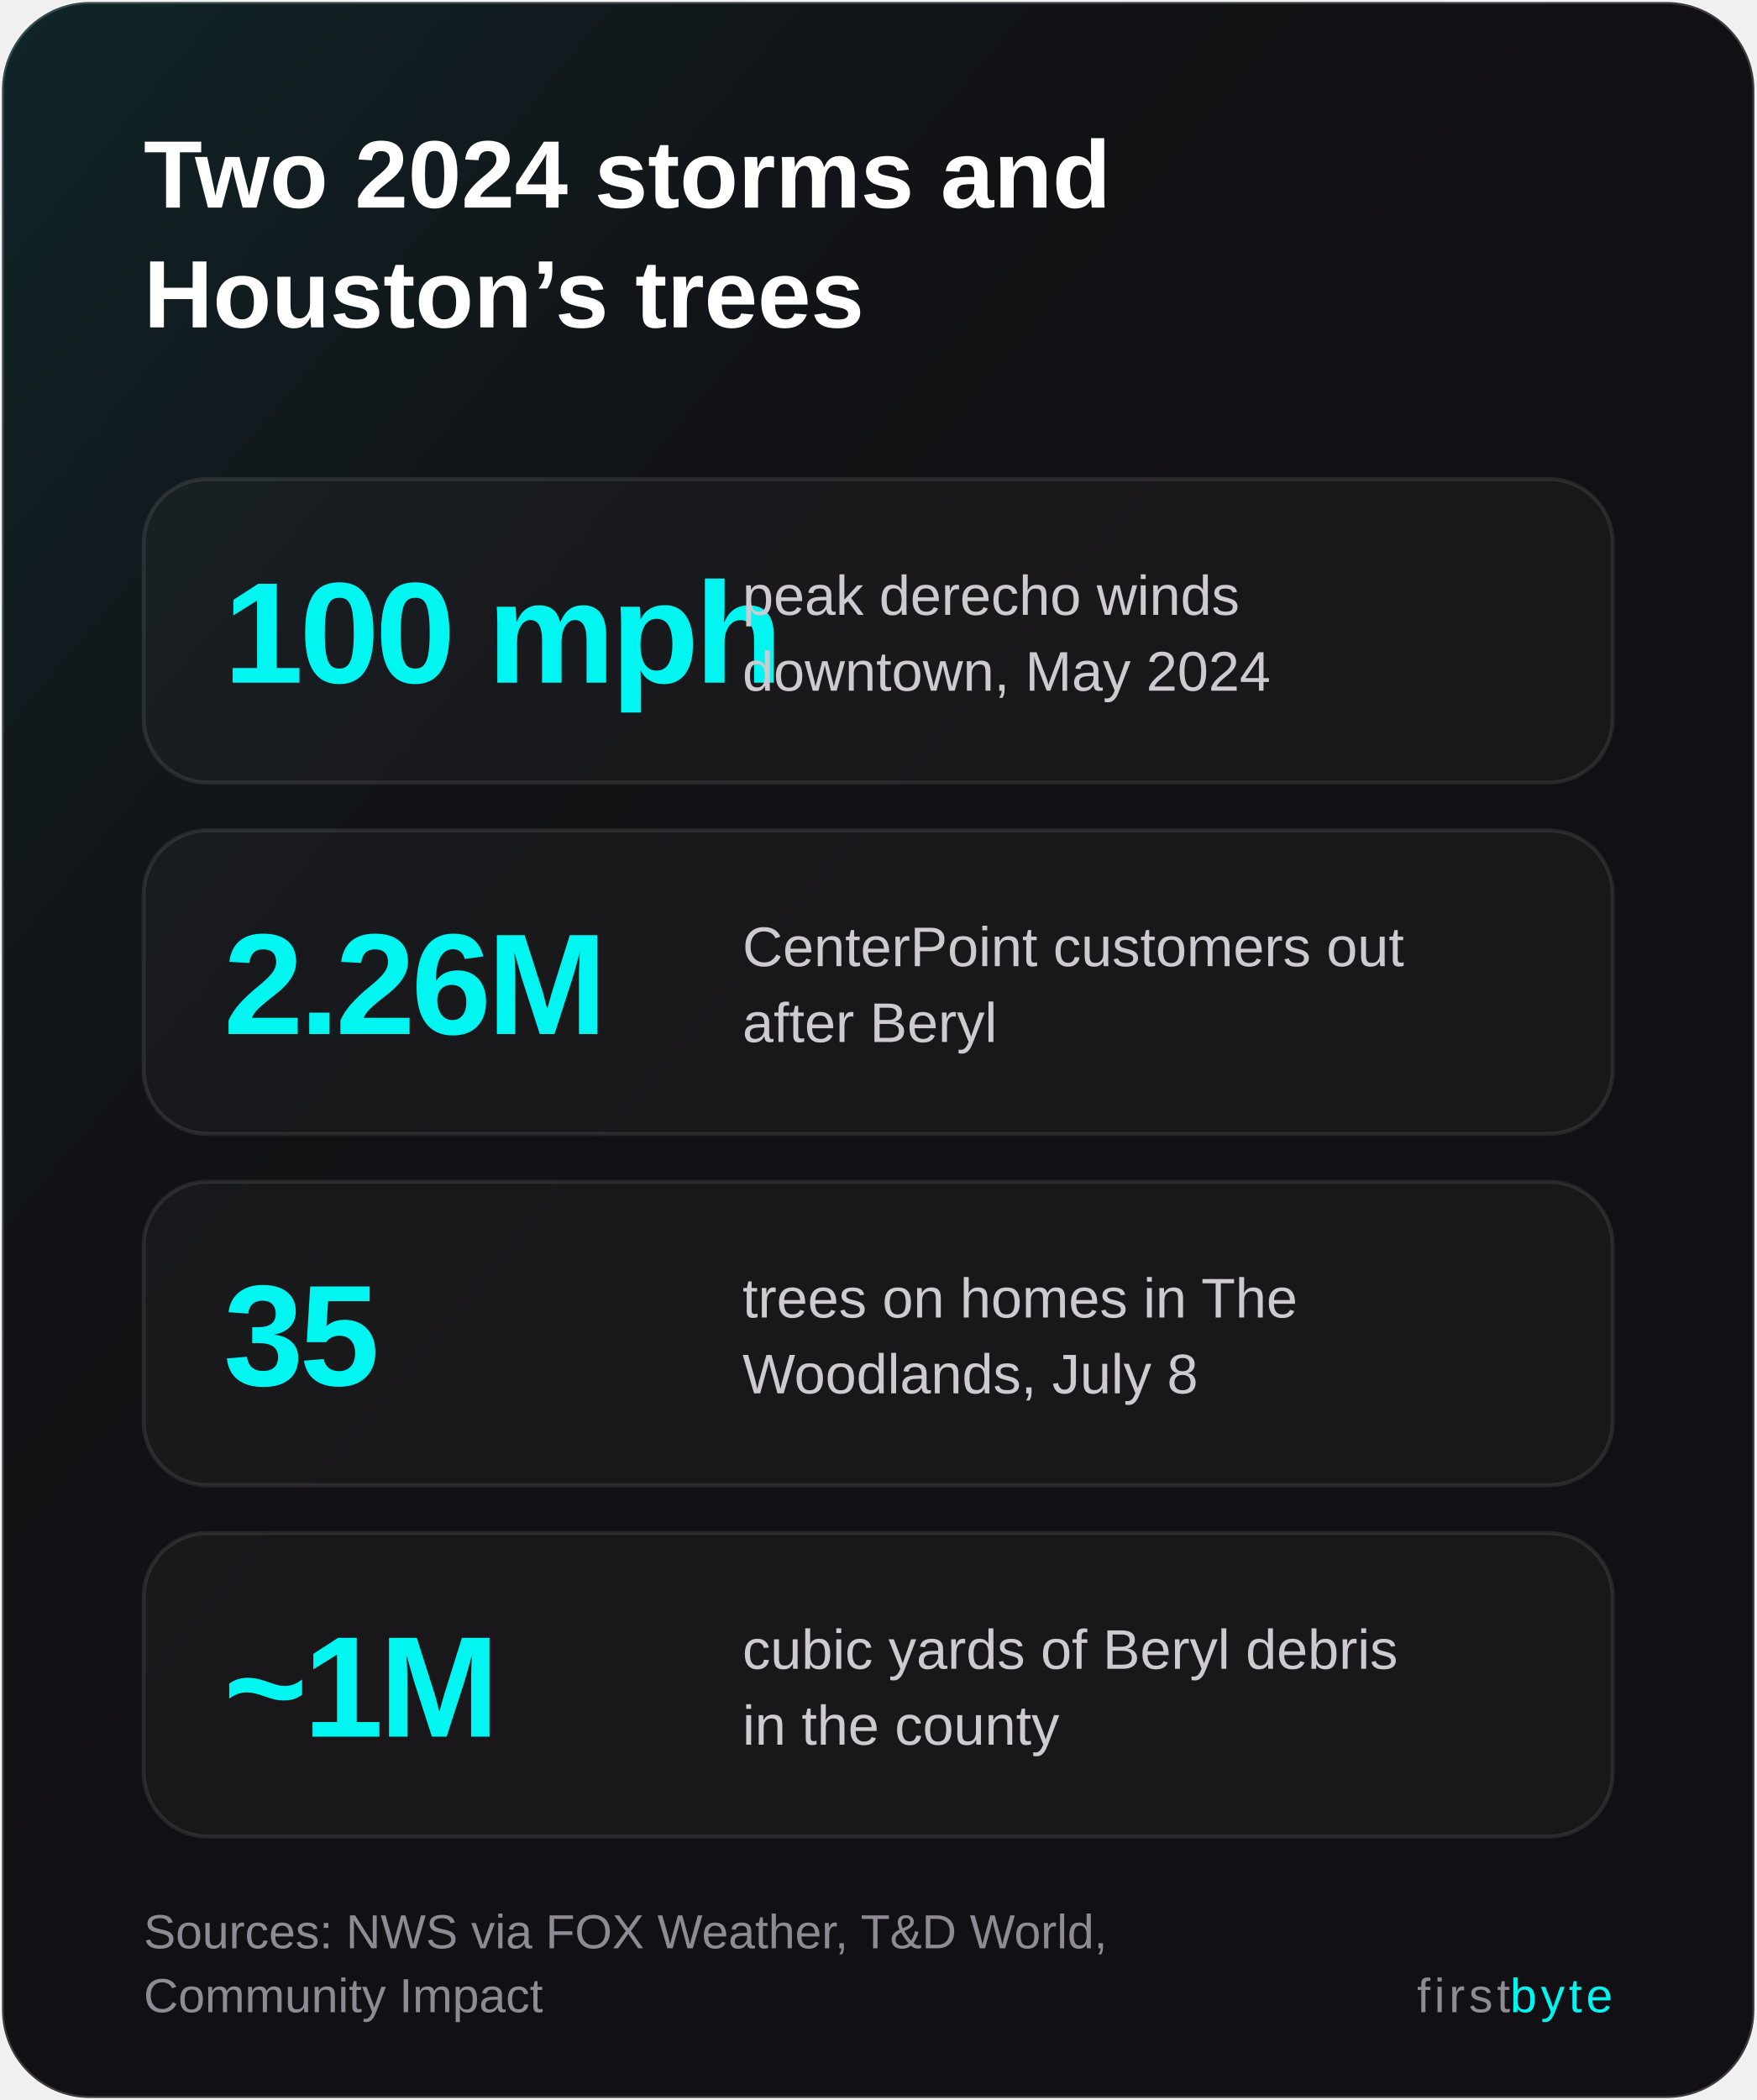
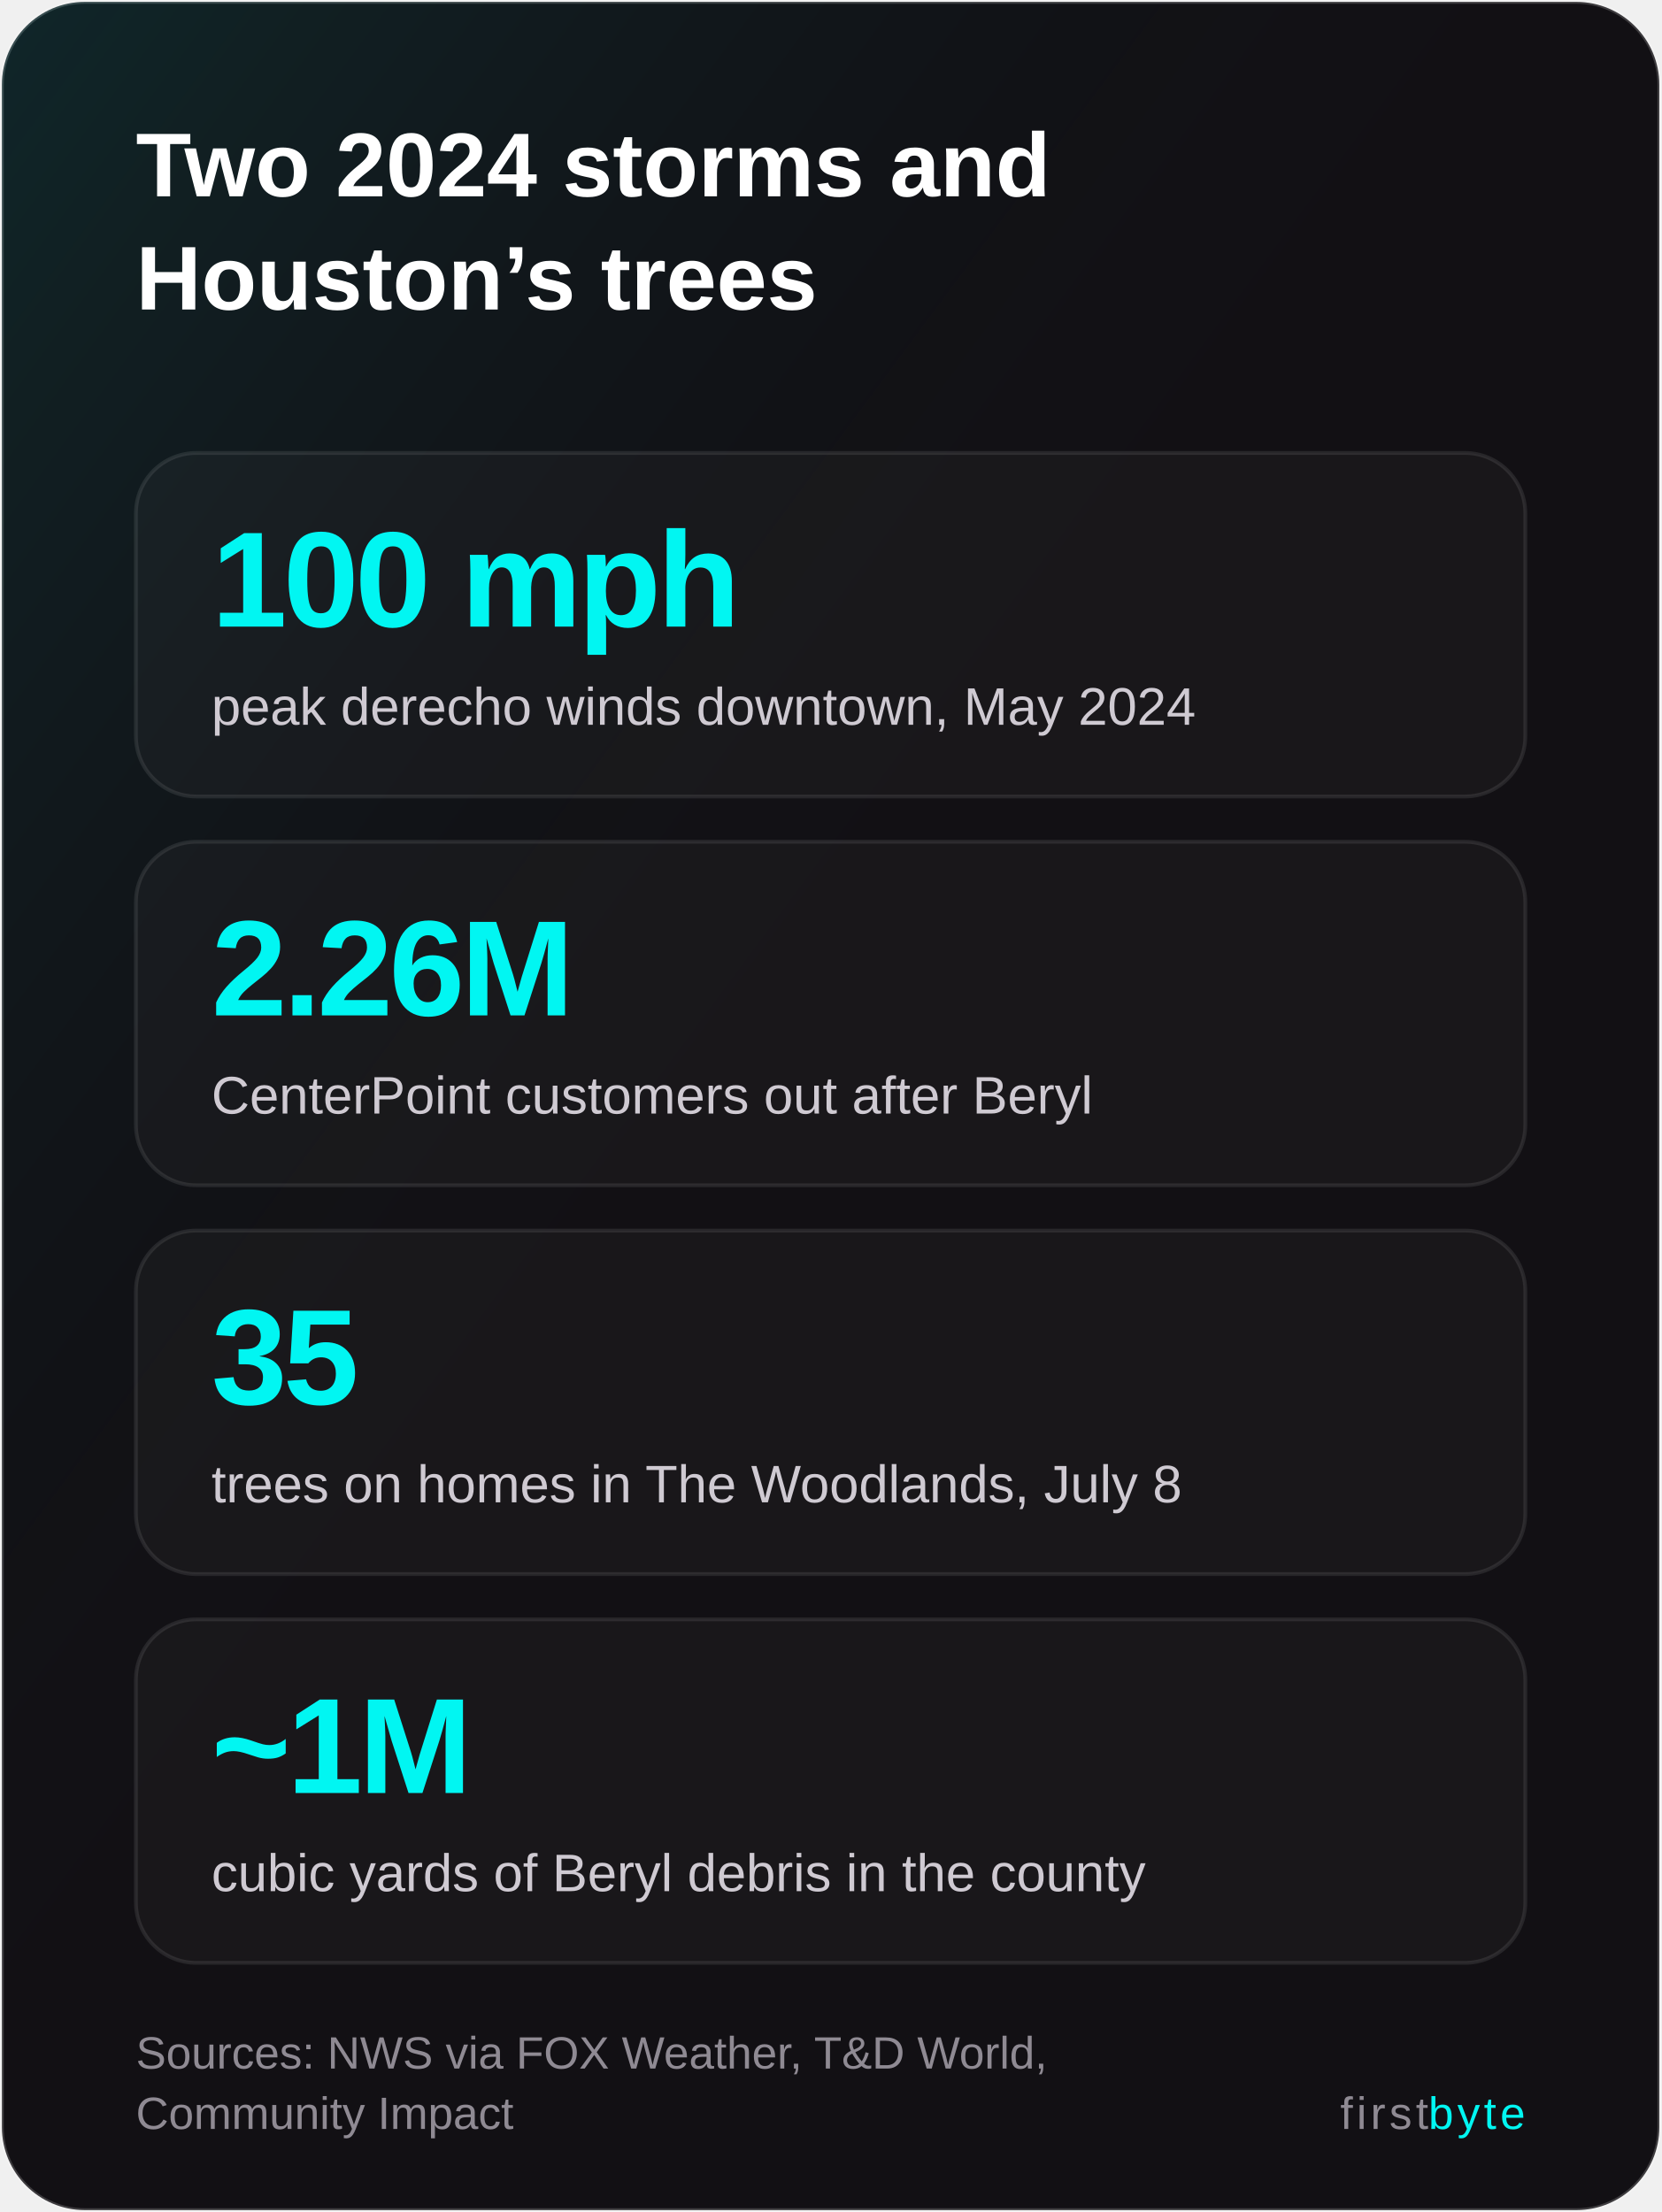
- <svg xmlns="http://www.w3.org/2000/svg" viewBox="0 0 440 526" width="440" height="526" role="img" aria-labelledby="t68894">
+ <svg xmlns="http://www.w3.org/2000/svg" viewBox="0 0 440 586" width="440" height="586" role="img" aria-labelledby="t800197">
  <defs>
-     <linearGradient id="g68894" x1="0" y1="0" x2="1" y2="1">
+     <linearGradient id="g800197" x1="0" y1="0" x2="1" y2="1">
      <stop offset="0" stop-color="#01f6f2" stop-opacity=".10" />
      <stop offset=".5" stop-color="#121014" stop-opacity="0" />
    </linearGradient>
-     <linearGradient id="bar68894" x1="0" y1="0" x2="1" y2="0">
+     <linearGradient id="bar800197" x1="0" y1="0" x2="1" y2="0">
      <stop offset="0" stop-color="#01f6f2" />
      <stop offset="1" stop-color="#3ad7ff" />
    </linearGradient>
  </defs>
-   <rect x=".5" y=".5" width="439" height="525" rx="22" fill="#121014" stroke="rgba(255,255,255,.18)" />
-   <rect x=".5" y=".5" width="439" height="525" rx="22" fill="url(#g68894)" />
+   <rect x=".5" y=".5" width="439" height="585" rx="22" fill="#121014" stroke="rgba(255,255,255,.18)" />
+   <rect x=".5" y=".5" width="439" height="585" rx="22" fill="url(#g800197)" />
  <text x="36" y="52" fill="#ffffff" font-family="'Funnel Display', Figtree, 'Helvetica Neue', Arial, sans-serif" font-size="24" font-weight="600">
    <tspan x="36" dy="0">Two 2024 storms and</tspan>
    <tspan x="36" dy="30">Houston’s trees</tspan>
  </text>
-   <rect x="36" y="120" width="368" height="76" rx="16" fill="rgba(255,255,255,.03)" stroke="rgba(255,255,255,.09)" />
-   <text x="56" y="171" fill="#01f6f2" font-family="'Funnel Display', Figtree, 'Helvetica Neue', Arial, sans-serif" font-size="36" font-weight="600" letter-spacing="-1">100 mph</text>
-   <text x="186" y="154" fill="#cfcad2" font-family="Figtree, 'Helvetica Neue', Arial, sans-serif" font-size="14">
-     <tspan x="186" dy="0">peak derecho winds</tspan>
-     <tspan x="186" dy="19">downtown, May 2024</tspan>
+   <rect x="36" y="120" width="368" height="91" rx="16" fill="rgba(255,255,255,.03)" stroke="rgba(255,255,255,.09)" />
+   <text x="56" y="166" fill="#01f6f2" font-family="'Funnel Display', Figtree, 'Helvetica Neue', Arial, sans-serif" font-size="36" font-weight="600" letter-spacing="-1">100 mph</text>
+   <text x="56" y="192" fill="#cfcad2" font-family="Figtree, 'Helvetica Neue', Arial, sans-serif" font-size="14">
+     <tspan x="56" dy="0">peak derecho winds downtown, May 2024</tspan>
  </text>
-   <rect x="36" y="208" width="368" height="76" rx="16" fill="rgba(255,255,255,.03)" stroke="rgba(255,255,255,.09)" />
-   <text x="56" y="259" fill="#01f6f2" font-family="'Funnel Display', Figtree, 'Helvetica Neue', Arial, sans-serif" font-size="36" font-weight="600" letter-spacing="-1">2.26M</text>
-   <text x="186" y="242" fill="#cfcad2" font-family="Figtree, 'Helvetica Neue', Arial, sans-serif" font-size="14">
-     <tspan x="186" dy="0">CenterPoint customers out</tspan>
-     <tspan x="186" dy="19">after Beryl</tspan>
+   <rect x="36" y="223" width="368" height="91" rx="16" fill="rgba(255,255,255,.03)" stroke="rgba(255,255,255,.09)" />
+   <text x="56" y="269" fill="#01f6f2" font-family="'Funnel Display', Figtree, 'Helvetica Neue', Arial, sans-serif" font-size="36" font-weight="600" letter-spacing="-1">2.26M</text>
+   <text x="56" y="295" fill="#cfcad2" font-family="Figtree, 'Helvetica Neue', Arial, sans-serif" font-size="14">
+     <tspan x="56" dy="0">CenterPoint customers out after Beryl</tspan>
  </text>
-   <rect x="36" y="296" width="368" height="76" rx="16" fill="rgba(255,255,255,.03)" stroke="rgba(255,255,255,.09)" />
-   <text x="56" y="347" fill="#01f6f2" font-family="'Funnel Display', Figtree, 'Helvetica Neue', Arial, sans-serif" font-size="36" font-weight="600" letter-spacing="-1">35</text>
-   <text x="186" y="330" fill="#cfcad2" font-family="Figtree, 'Helvetica Neue', Arial, sans-serif" font-size="14">
-     <tspan x="186" dy="0">trees on homes in The</tspan>
-     <tspan x="186" dy="19">Woodlands, July 8</tspan>
+   <rect x="36" y="326" width="368" height="91" rx="16" fill="rgba(255,255,255,.03)" stroke="rgba(255,255,255,.09)" />
+   <text x="56" y="372" fill="#01f6f2" font-family="'Funnel Display', Figtree, 'Helvetica Neue', Arial, sans-serif" font-size="36" font-weight="600" letter-spacing="-1">35</text>
+   <text x="56" y="398" fill="#cfcad2" font-family="Figtree, 'Helvetica Neue', Arial, sans-serif" font-size="14">
+     <tspan x="56" dy="0">trees on homes in The Woodlands, July 8</tspan>
  </text>
-   <rect x="36" y="384" width="368" height="76" rx="16" fill="rgba(255,255,255,.03)" stroke="rgba(255,255,255,.09)" />
-   <text x="56" y="435" fill="#01f6f2" font-family="'Funnel Display', Figtree, 'Helvetica Neue', Arial, sans-serif" font-size="36" font-weight="600" letter-spacing="-1">~1M</text>
-   <text x="186" y="418" fill="#cfcad2" font-family="Figtree, 'Helvetica Neue', Arial, sans-serif" font-size="14">
-     <tspan x="186" dy="0">cubic yards of Beryl debris</tspan>
-     <tspan x="186" dy="19">in the county</tspan>
+   <rect x="36" y="429" width="368" height="91" rx="16" fill="rgba(255,255,255,.03)" stroke="rgba(255,255,255,.09)" />
+   <text x="56" y="475" fill="#01f6f2" font-family="'Funnel Display', Figtree, 'Helvetica Neue', Arial, sans-serif" font-size="36" font-weight="600" letter-spacing="-1">~1M</text>
+   <text x="56" y="501" fill="#cfcad2" font-family="Figtree, 'Helvetica Neue', Arial, sans-serif" font-size="14">
+     <tspan x="56" dy="0">cubic yards of Beryl debris in the county</tspan>
  </text>
-   <text x="36" y="488" fill="#8f8a93" font-family="Figtree, 'Helvetica Neue', Arial, sans-serif" font-size="12">
+   <text x="36" y="548" fill="#8f8a93" font-family="Figtree, 'Helvetica Neue', Arial, sans-serif" font-size="12">
    <tspan x="36" dy="0">Sources: NWS via FOX Weather, T&amp;D World,</tspan>
    <tspan x="36" dy="16">Community Impact</tspan>
  </text>
-   <text x="404" y="504" text-anchor="end" fill="#8f8a93" font-family="'Funnel Display', Figtree, 'Helvetica Neue', Arial, sans-serif" font-size="12" letter-spacing="1">first<tspan fill="#01f6f2">byte</tspan>
+   <text x="404" y="564" text-anchor="end" fill="#8f8a93" font-family="'Funnel Display', Figtree, 'Helvetica Neue', Arial, sans-serif" font-size="12" letter-spacing="1">first<tspan fill="#01f6f2">byte</tspan>
  </text>
</svg>
